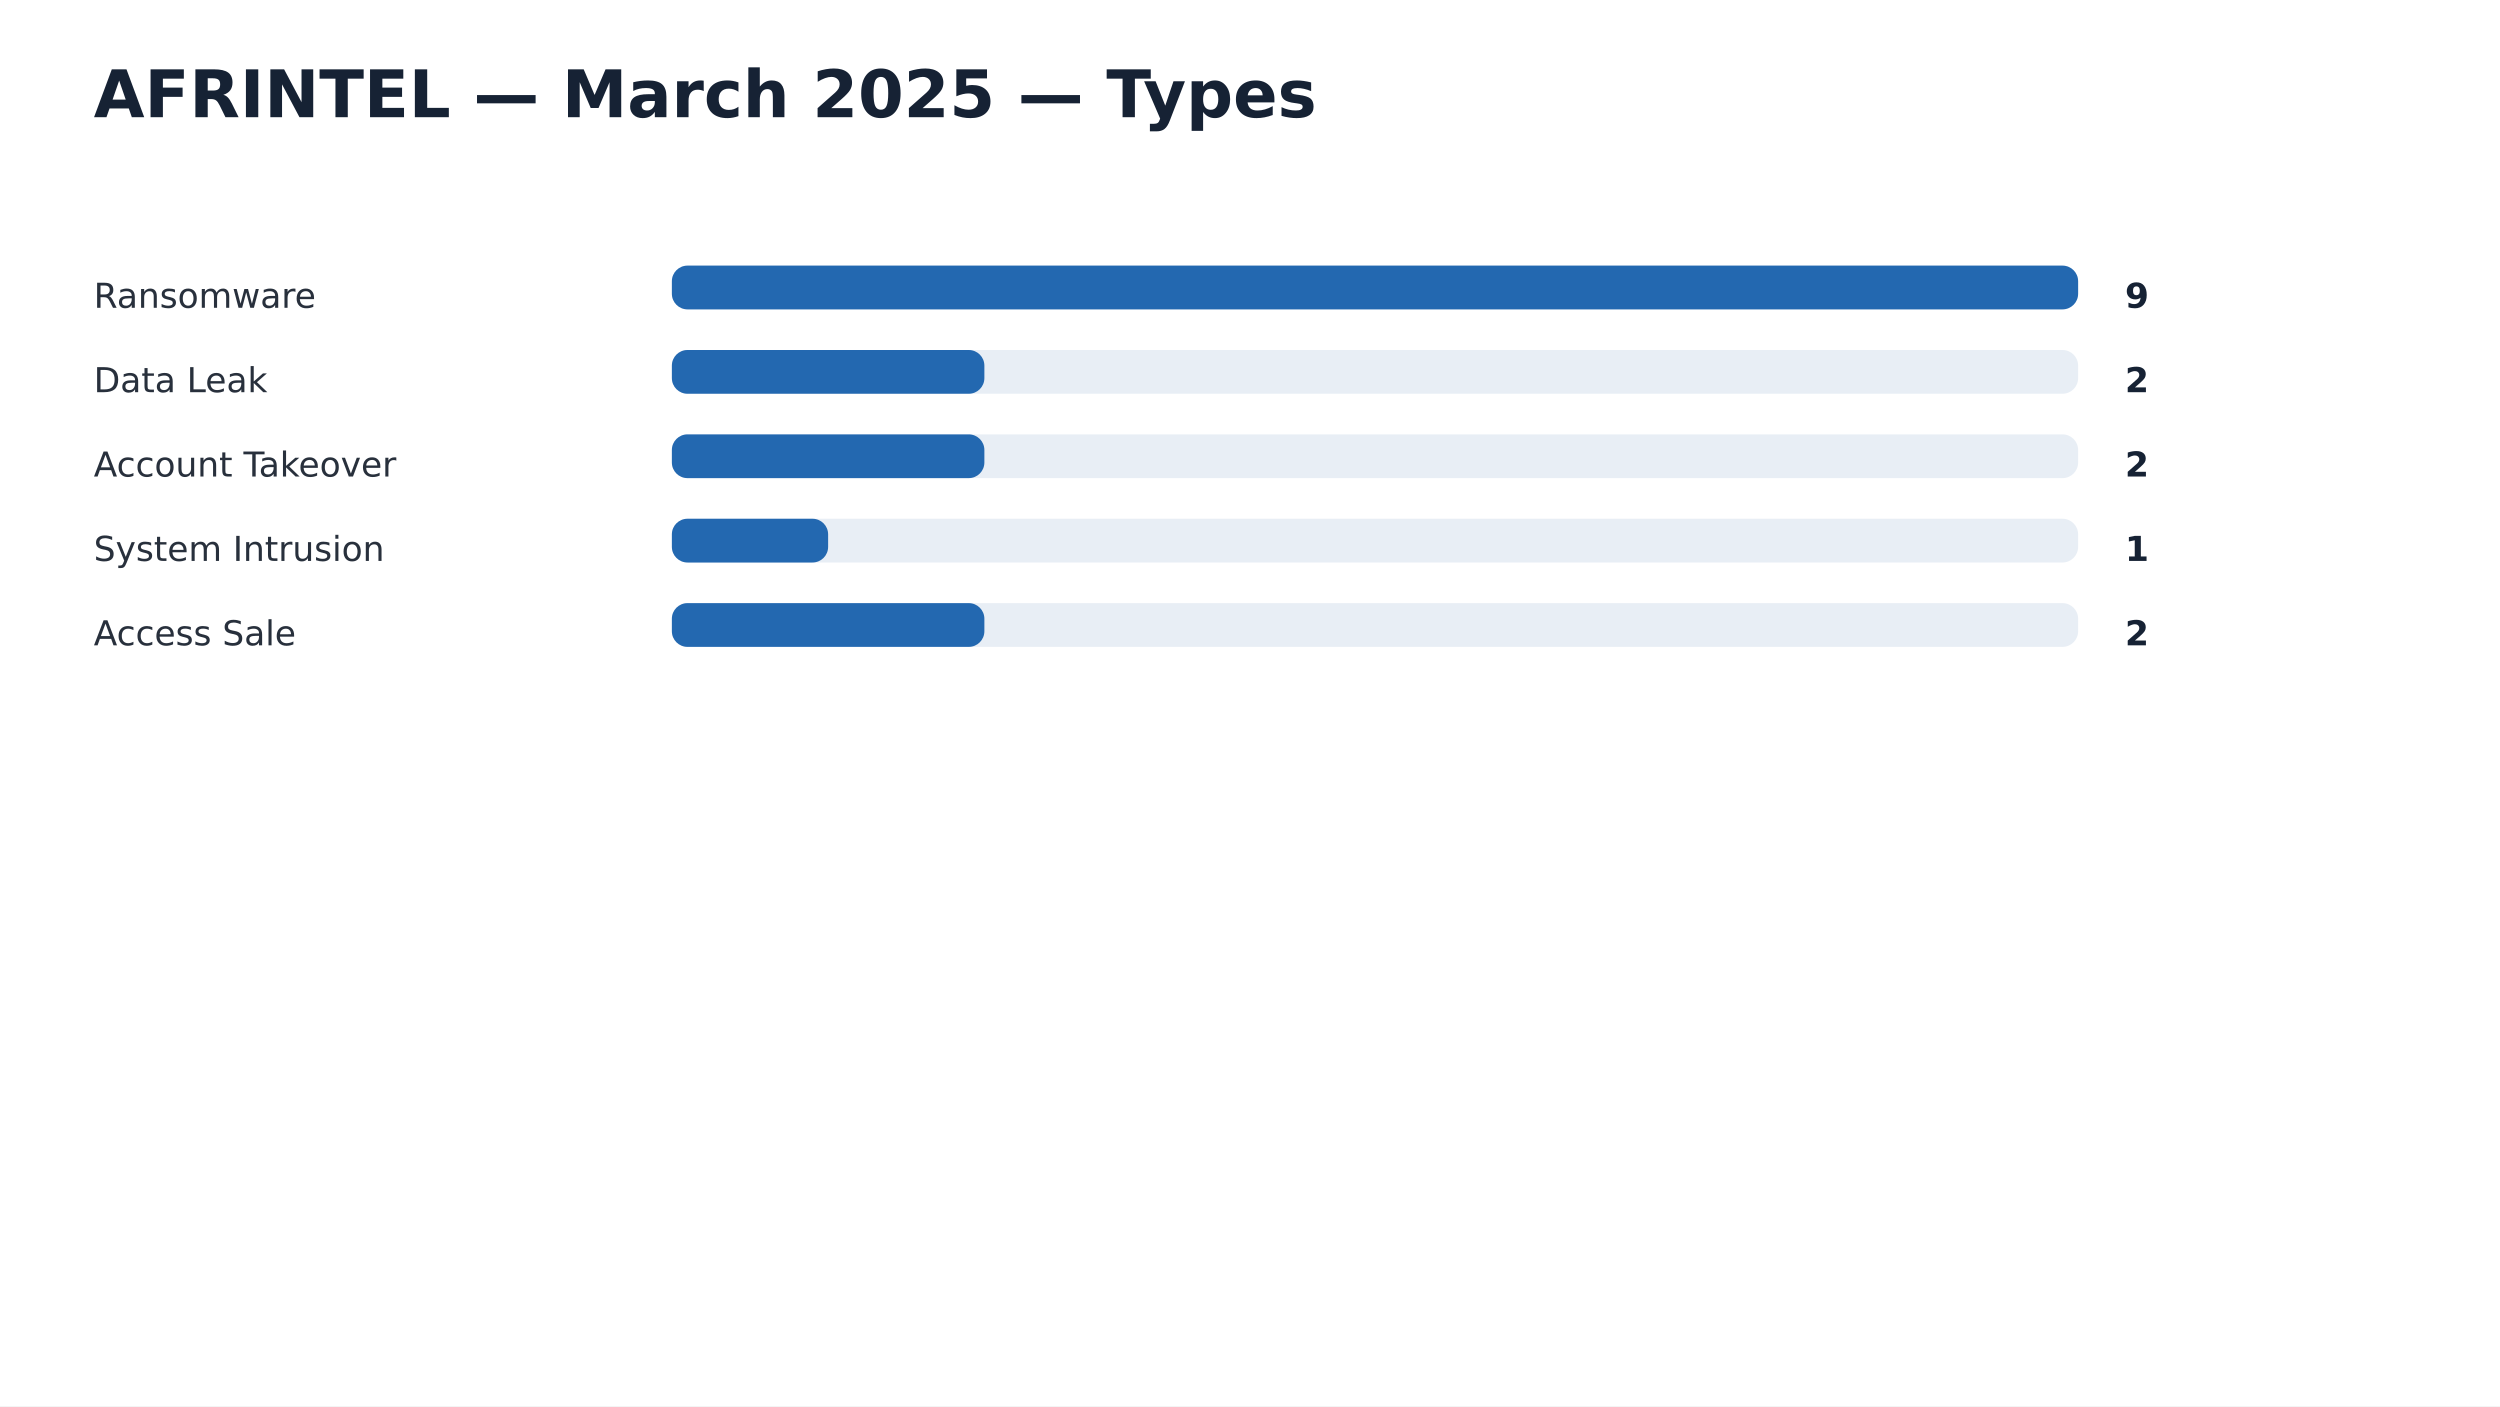
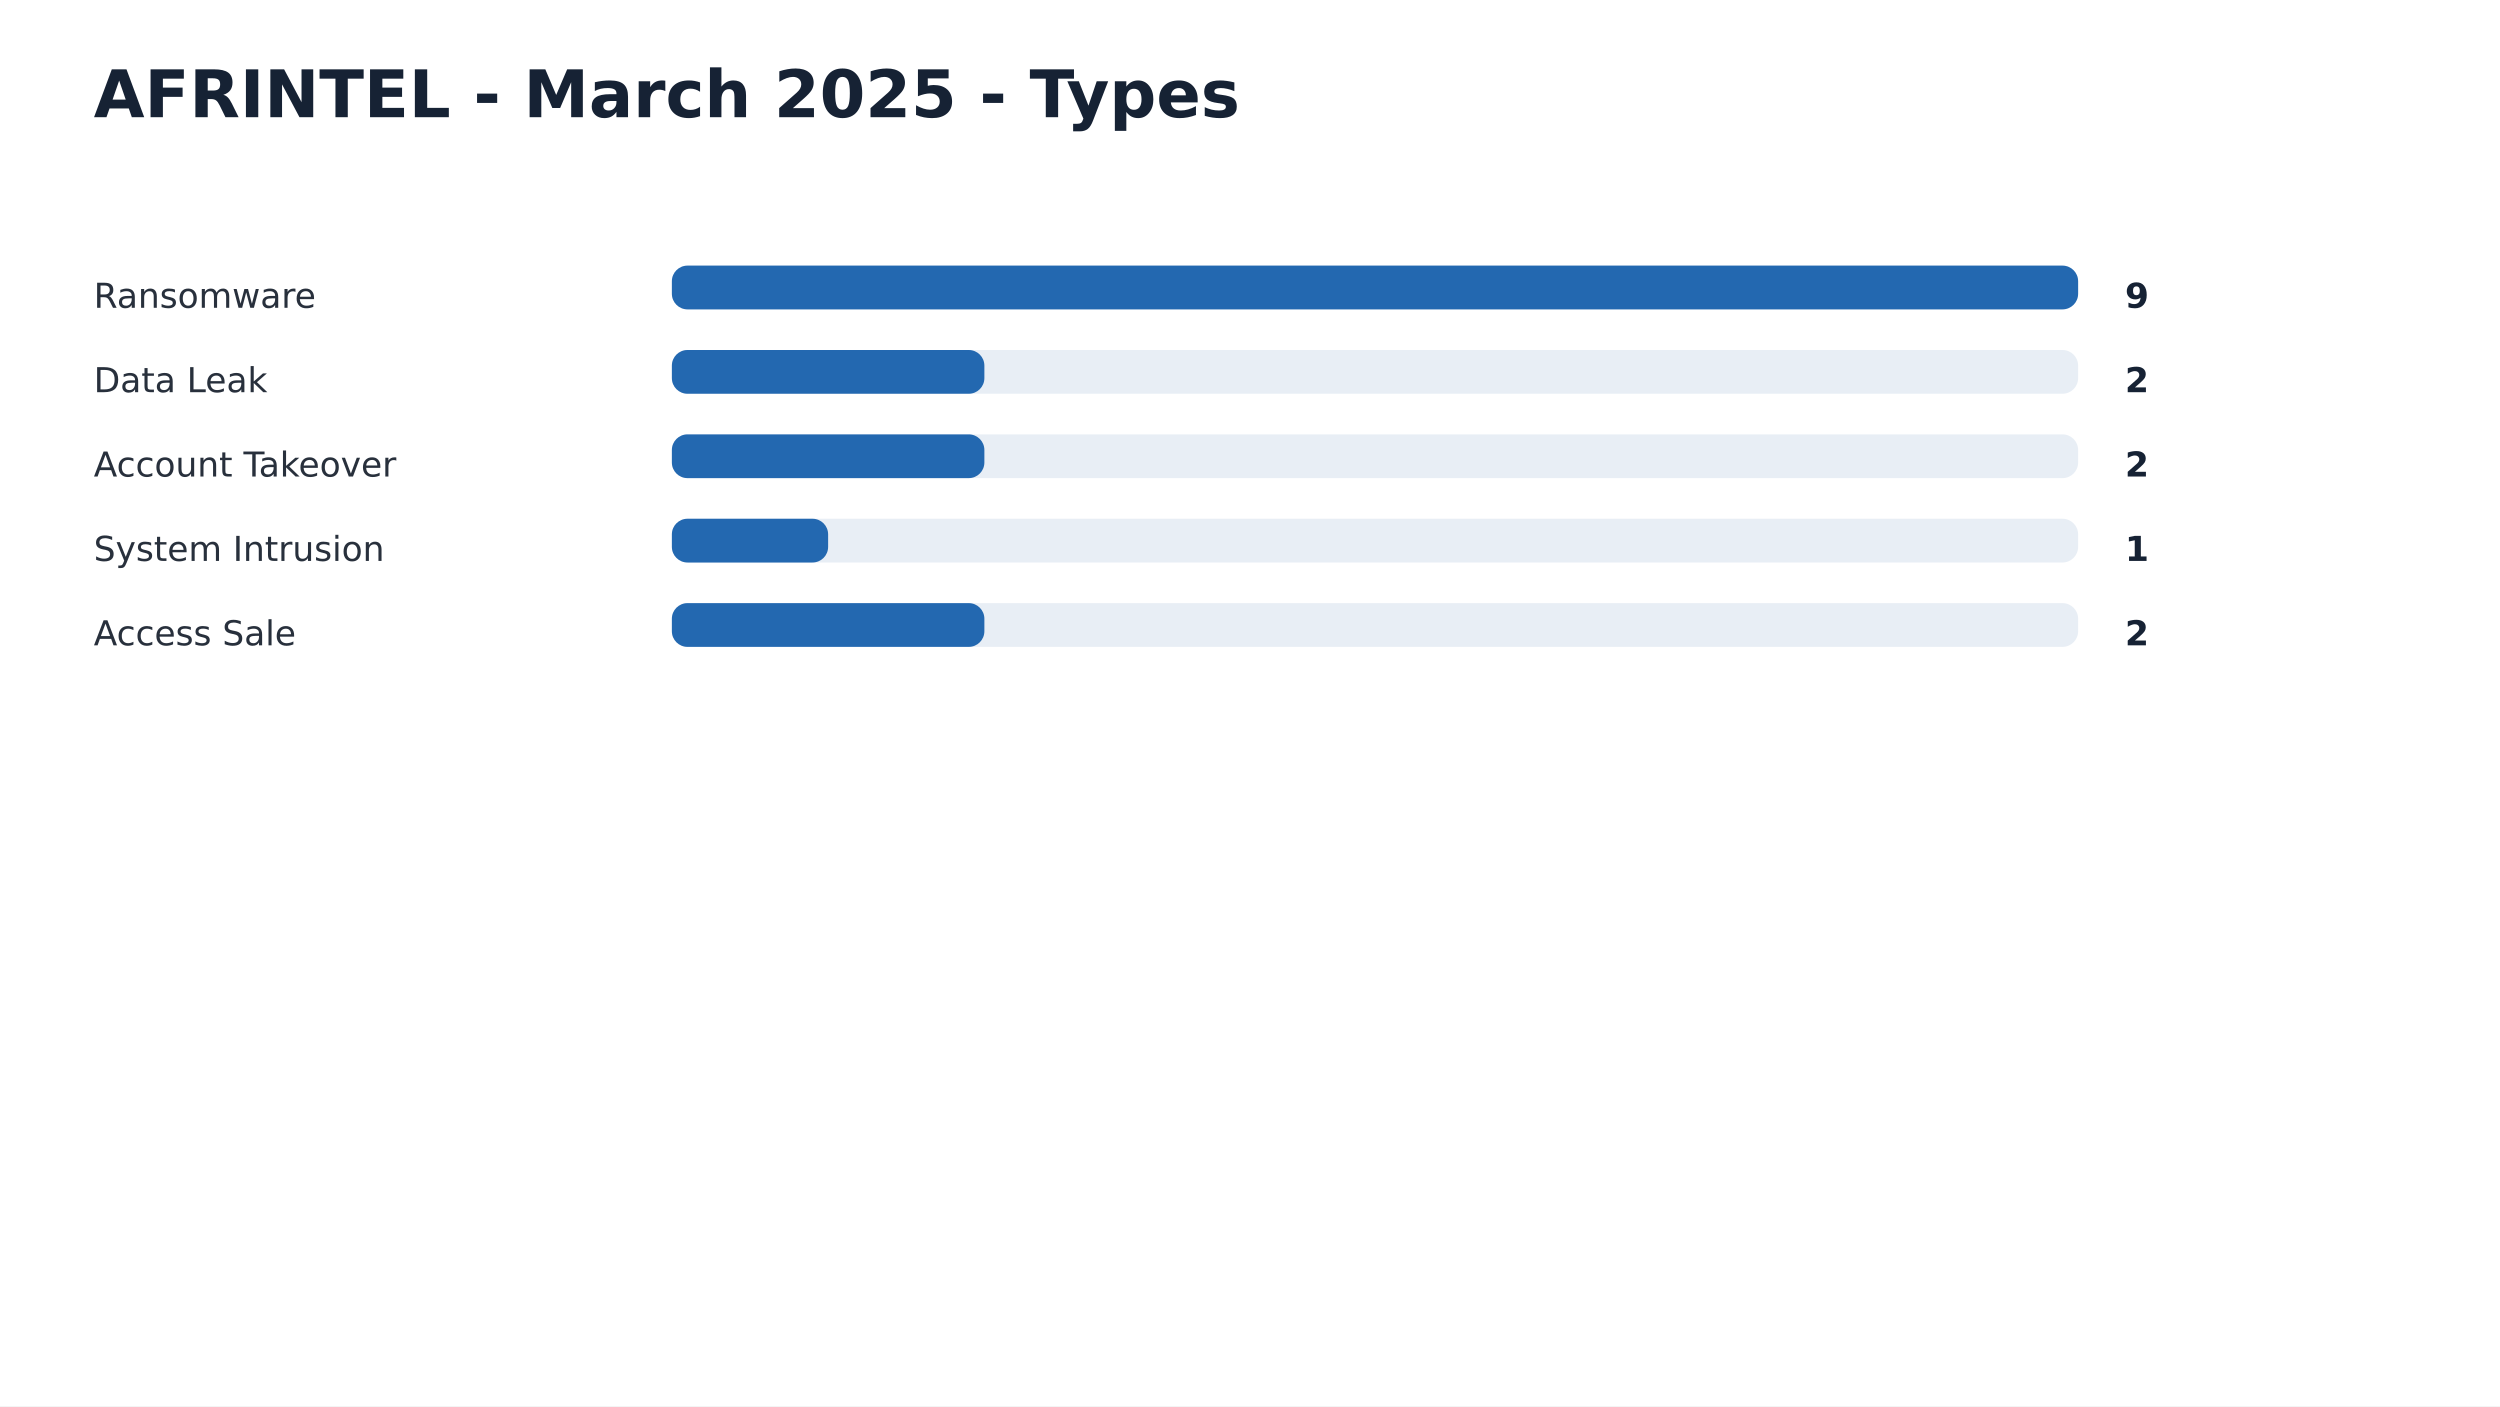
<svg xmlns="http://www.w3.org/2000/svg" width="1600" height="900" viewBox="0 0 1600 900">
  <rect width="1600" height="900" fill="white" />
-   <text x="60" y="75" font-family="DejaVu Sans" font-size="42" font-weight="bold" fill="#162234">AFRINTEL — March 2025 — Types</text>
+   <text x="60" y="75" font-family="DejaVu Sans" font-size="42" font-weight="bold" fill="#162234">AFRINTEL - March 2025 - Types</text>
  <text x="60" y="197" font-family="DejaVu Sans" font-size="22" fill="#28303c">Ransomware</text>
  <rect x="430" y="170" width="900" height="28" rx="10" fill="#e8eef5" />
  <rect x="430" y="170" width="900" height="28" rx="10" fill="#2368b0" />
  <text x="1360" y="197" font-family="DejaVu Sans" font-size="22" font-weight="bold" fill="#162234">9</text>
  <text x="60" y="251" font-family="DejaVu Sans" font-size="22" fill="#28303c">Data Leak</text>
  <rect x="430" y="224" width="900" height="28" rx="10" fill="#e8eef5" />
  <rect x="430" y="224" width="200" height="28" rx="10" fill="#2368b0" />
  <text x="1360" y="251" font-family="DejaVu Sans" font-size="22" font-weight="bold" fill="#162234">2</text>
  <text x="60" y="305" font-family="DejaVu Sans" font-size="22" fill="#28303c">Account Takeover</text>
  <rect x="430" y="278" width="900" height="28" rx="10" fill="#e8eef5" />
  <rect x="430" y="278" width="200" height="28" rx="10" fill="#2368b0" />
  <text x="1360" y="305" font-family="DejaVu Sans" font-size="22" font-weight="bold" fill="#162234">2</text>
  <text x="60" y="359" font-family="DejaVu Sans" font-size="22" fill="#28303c">System Intrusion</text>
  <rect x="430" y="332" width="900" height="28" rx="10" fill="#e8eef5" />
  <rect x="430" y="332" width="100" height="28" rx="10" fill="#2368b0" />
  <text x="1360" y="359" font-family="DejaVu Sans" font-size="22" font-weight="bold" fill="#162234">1</text>
  <text x="60" y="413" font-family="DejaVu Sans" font-size="22" fill="#28303c">Access Sale</text>
  <rect x="430" y="386" width="900" height="28" rx="10" fill="#e8eef5" />
  <rect x="430" y="386" width="200" height="28" rx="10" fill="#2368b0" />
  <text x="1360" y="413" font-family="DejaVu Sans" font-size="22" font-weight="bold" fill="#162234">2</text>
</svg>
